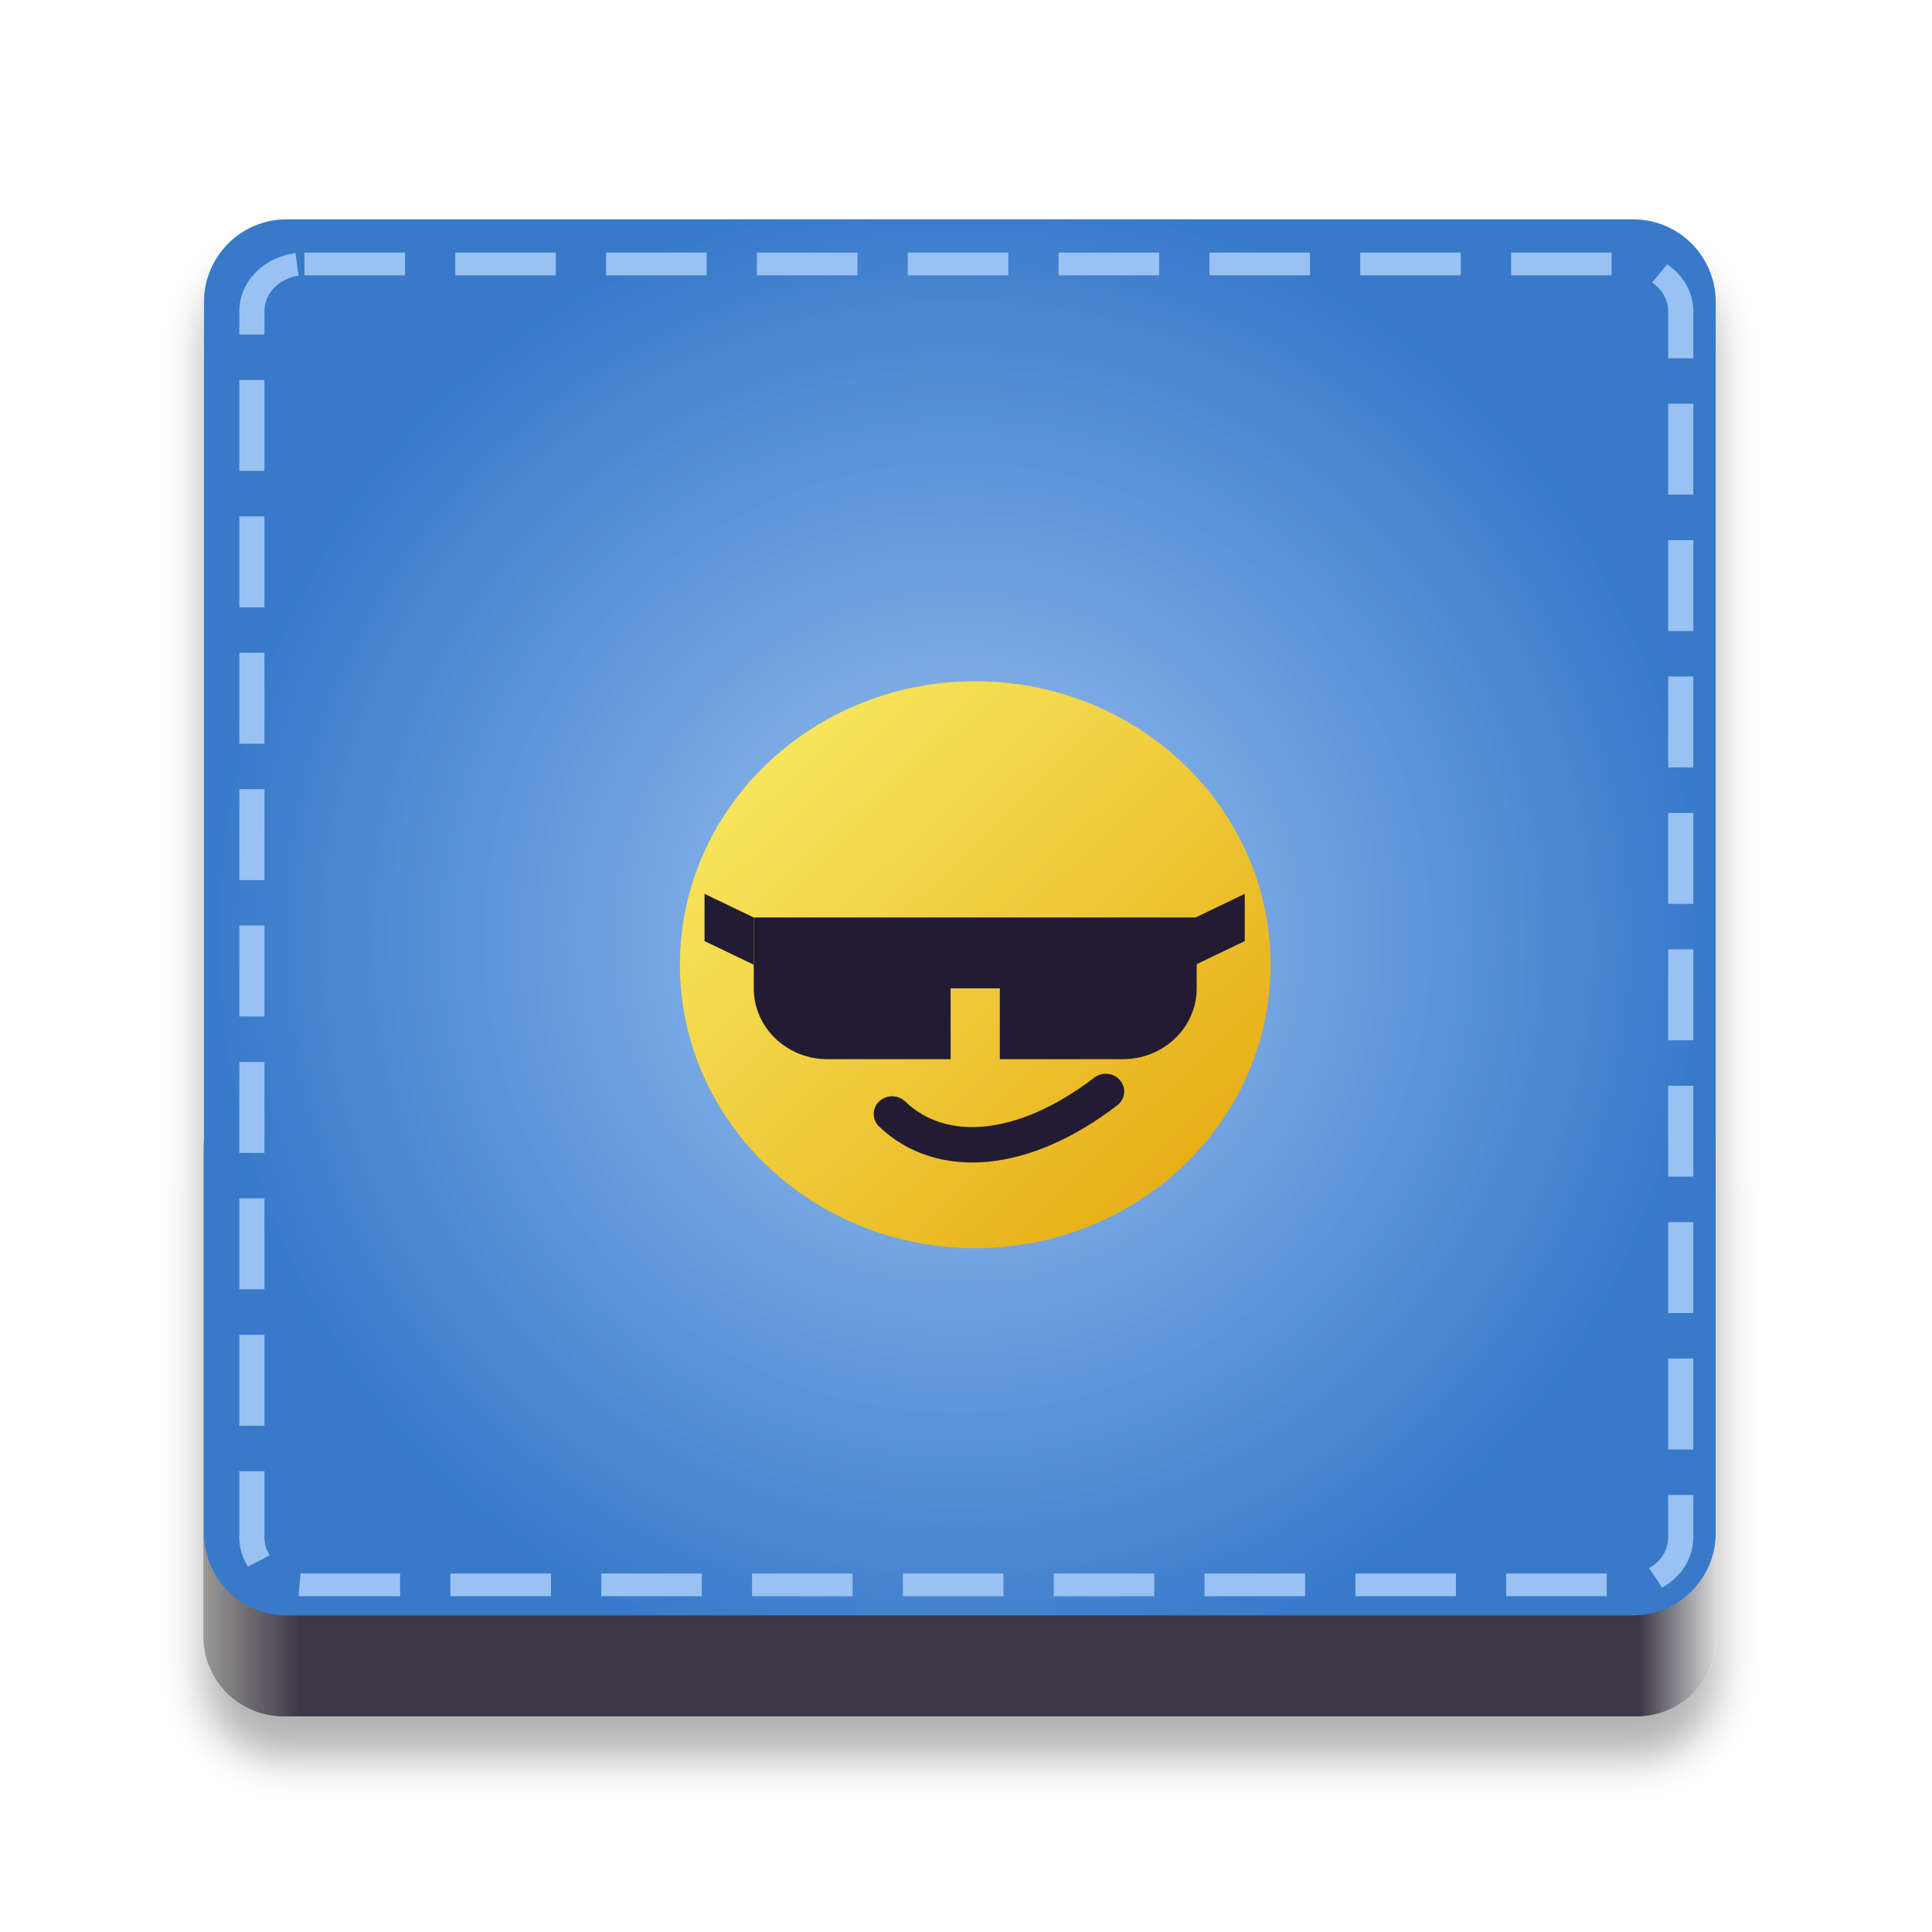
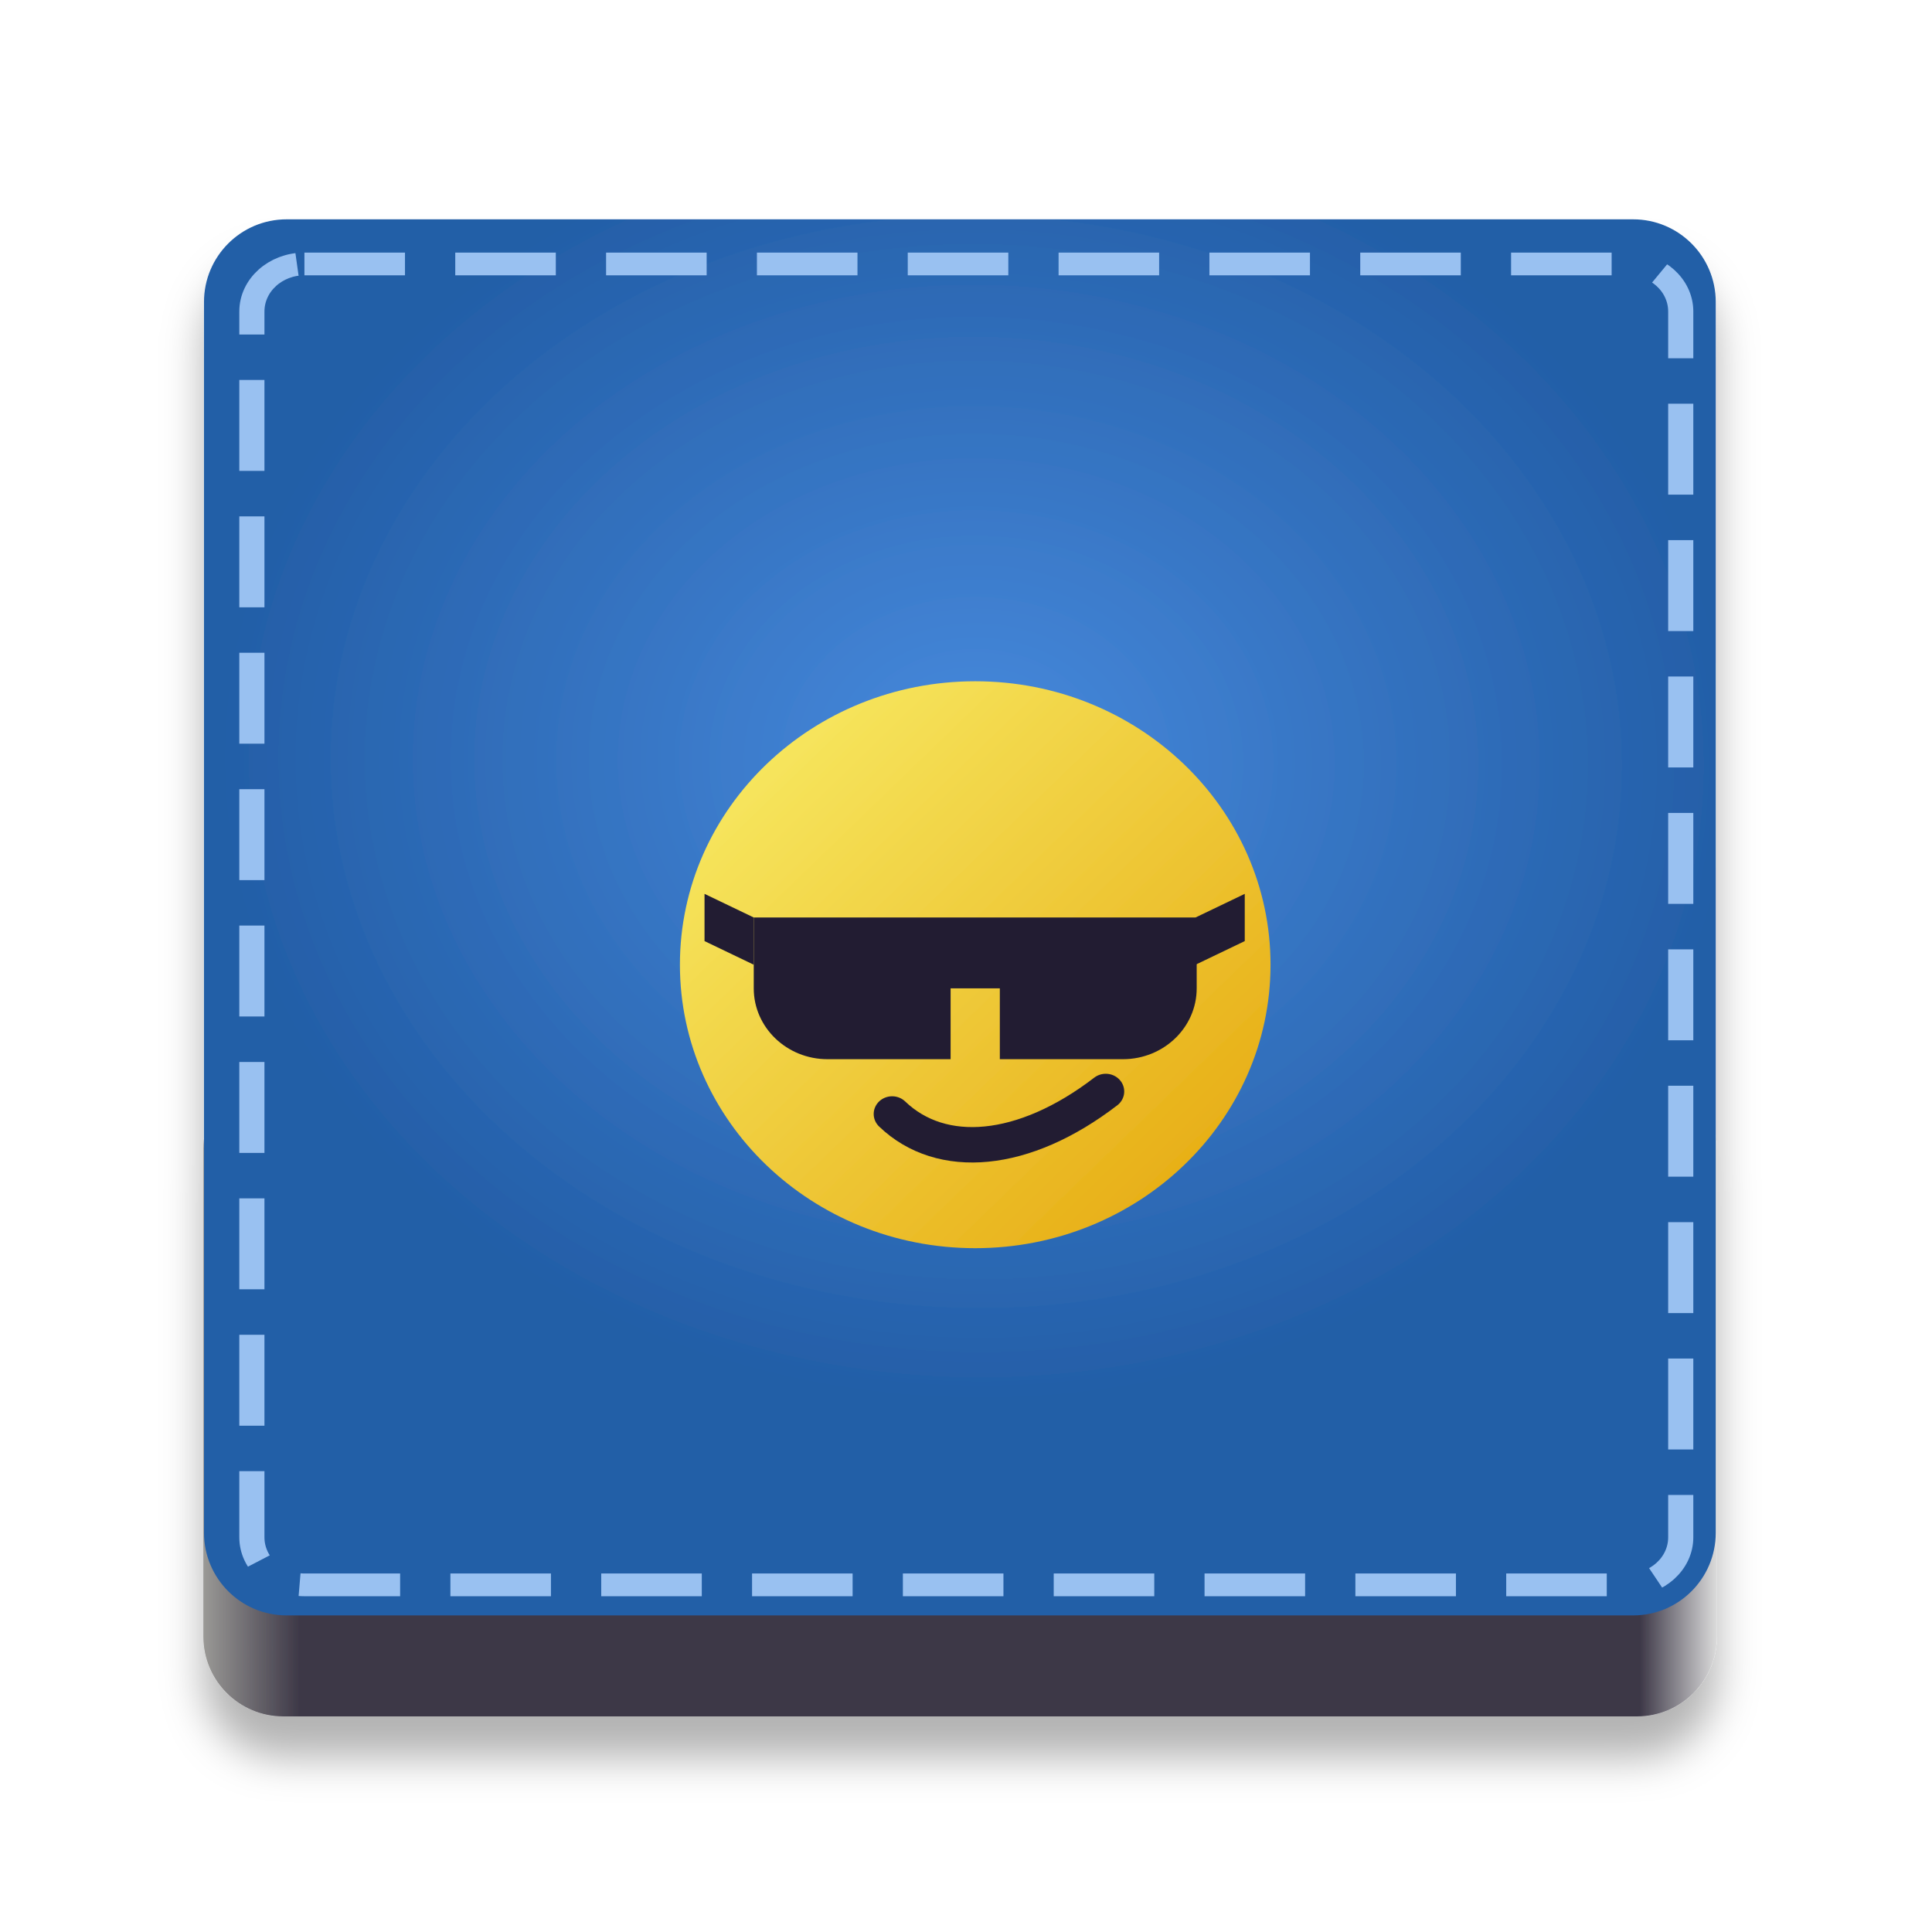
<svg xmlns="http://www.w3.org/2000/svg" width="128" height="128" viewBox="0 0 33.867 33.867" version="1.1" id="svg1">
  <defs id="defs1">
    <filter id="shadow" x="-50%" y="-50%" width="200%" height="200%">
      <feGaussianBlur in="SourceAlpha" stdDeviation="2" />
      <feOffset dx="0" dy="4" result="offsetblur" />
      <feComponentTransfer>
        <feFuncA type="linear" slope="0.3" />
      </feComponentTransfer>
      <feMerge>
        <feMergeNode />
        <feMergeNode in="SourceGraphic" />
      </feMerge>
    </filter>
    <linearGradient id="sunGradient" x1="0%" y1="0%" x2="100%" y2="100%">
      <stop offset="0" style="stop-color:#f9f06b;stop-opacity:1" />
      <stop offset="1" style="stop-color:#e5a50a;stop-opacity:1" />
    </linearGradient>
-     <radialGradient gradientUnits="userSpaceOnUse" cx="62.813" cy="61.44" r="73.411" id="gradient-0" gradientTransform="matrix(0.996999, 0, 0, 1, -0.310199, -0.052926)">
-       <stop offset="0" style="stop-opacity: 1; stop-color: rgb(158, 195, 241);" />
-       <stop offset="1" style="stop-opacity: 1; stop-color: rgb(55, 121, 202);" />
+     <radialGradient gradientUnits="userSpaceOnUse" cx="23.413" cy="63.829" r="73.411" id="gradient-0" gradientTransform="matrix(-0.015548, 0.846116, -0.999832, -0.018373, 128.2863, 25.7014)">
+       <stop offset="0" style="stop-opacity: 1; stop-color: rgb(72, 138, 221);" />
+       <stop offset="1" style="stop-opacity: 1; stop-color: rgb(35, 94, 167);" />
    </radialGradient>
    <linearGradient id="linearGradient56" gradientUnits="userSpaceOnUse" x1="-148.804" y1="278.211" x2="-76.804" y2="278.211" href="#linearGradient1" gradientTransform="matrix(2.035446, 0, 0, 1.305846, 292.1291, -257.8577)" />
    <linearGradient id="linearGradient1">
      <stop style="stop-color:#9a9996;stop-opacity:1;" offset="0" id="stop4" />
      <stop style="stop-opacity: 1; stop-color: rgb(61, 56, 71);" offset="0.064" id="stop8" />
      <stop style="stop-opacity: 1; stop-color: rgb(61, 56, 71);" offset="0.148" id="stop9" />
      <stop style="stop-opacity: 1; stop-color: rgb(61, 56, 71);" offset="0.863" id="stop7" />
      <stop style="stop-opacity: 1; stop-color: rgb(61, 56, 71);" offset="0.895" id="stop6" />
      <stop style="stop-opacity: 1; stop-color: rgb(61, 56, 71);" offset="0.949" id="stop10" />
      <stop style="stop-color:#dbdbdb;stop-opacity:1;" offset="1" id="stop5" />
    </linearGradient>
  </defs>
  <g id="layer1" transform="translate(-32.27917,-138.6417)" />
  <g filter="url(#shadow)" style="" transform="matrix(0.181034, 0, 0, 0.181034, 5.508938, 5.324891)">
    <rect x="-10.625" y="12.447" width="146.306" height="124.286" rx="8" ry="8" style="fill-rule: evenodd; paint-order: stroke markers; fill: rgb(61, 56, 70);" />
    <rect rx="7.733" ry="7.733" y="74.102" x="-10.741" style="display: inline; fill: url(&quot;#linearGradient56&quot;); fill-opacity: 1; stroke-width: 0.818;" width="146.552" height="62.681" id="rect41" />
    <rect x="-10.677" y="-8.176" width="146.381" height="135.183" rx="8" ry="8" style="fill: url(&quot;#gradient-0&quot;);" />
    <g transform="matrix(2.382862, 0, 0, 2.28726, 64, 64)" style="">
      <circle r="12" style="stroke-width: 1.285px;" fill="url(#sunGradient)" />
      <path d="M -9 -2 H 9 V 1 A 3 3 0 0 1 6 4 H 1 V 1 H -1 V 4 H -6 A 3 3 0 0 1 -9 1 Z" fill="#241f31" />
      <path d="M -9 -2 L -11 -3 V -1 L -9 0 Z" fill="#241f31" />
      <path d="M 8.953 -2 L 10.953 -3 L 10.953 -1 L 8.953 0 L 8.953 -2 Z" fill="#241f31" />
      <path d="M -3.376 6.319 C -1.376 8.319 1.972 8.033 5.305 5.366" stroke-width="1.5" stroke-linecap="round" stroke="#241f31" fill="none" />
    </g>
  </g>
  <g style="" transform="matrix(0.220333, 0, 0, 0.199255, 2.746493, 3.219199)">
    <rect x="7.574" y="7.065" width="113.679" height="116.207" fill="none" stroke="#99c1f1" stroke-width="2" stroke-dasharray="8 4" rx="4.181" ry="4.181" style="" />
  </g>
  <g id="svg11300" style="" transform="matrix(0.271662, 0, 0, 0.244248, 17.82392, 16.19452)">
    <g transform="matrix(1, 0, 0, 1, 526.087, -183.8398)" id="g49" style="display:inline;enable-background:new">
      <g style="stroke-width:0.905" transform="matrix(1.222222,0,0,1,-268.1282,-10.2112)" id="g43" />
      <g id="g48" transform="translate(0,2)">
        <g id="g44" transform="matrix(0.8,0,0,0.8,-457.2,35.6)" style="fill:#5e5c64;stroke-width:1.25" />
        <g id="g45" transform="matrix(0.8,0,0,0.8,-457.2,35.6)" style="fill:#5e5c64;stroke-width:1.25" />
        <g style="fill:#c0bfbc;stroke-width:1.25" transform="matrix(0.8,0,0,0.8,-457.2,28.4)" id="g47" />
      </g>
    </g>
  </g>
</svg>
